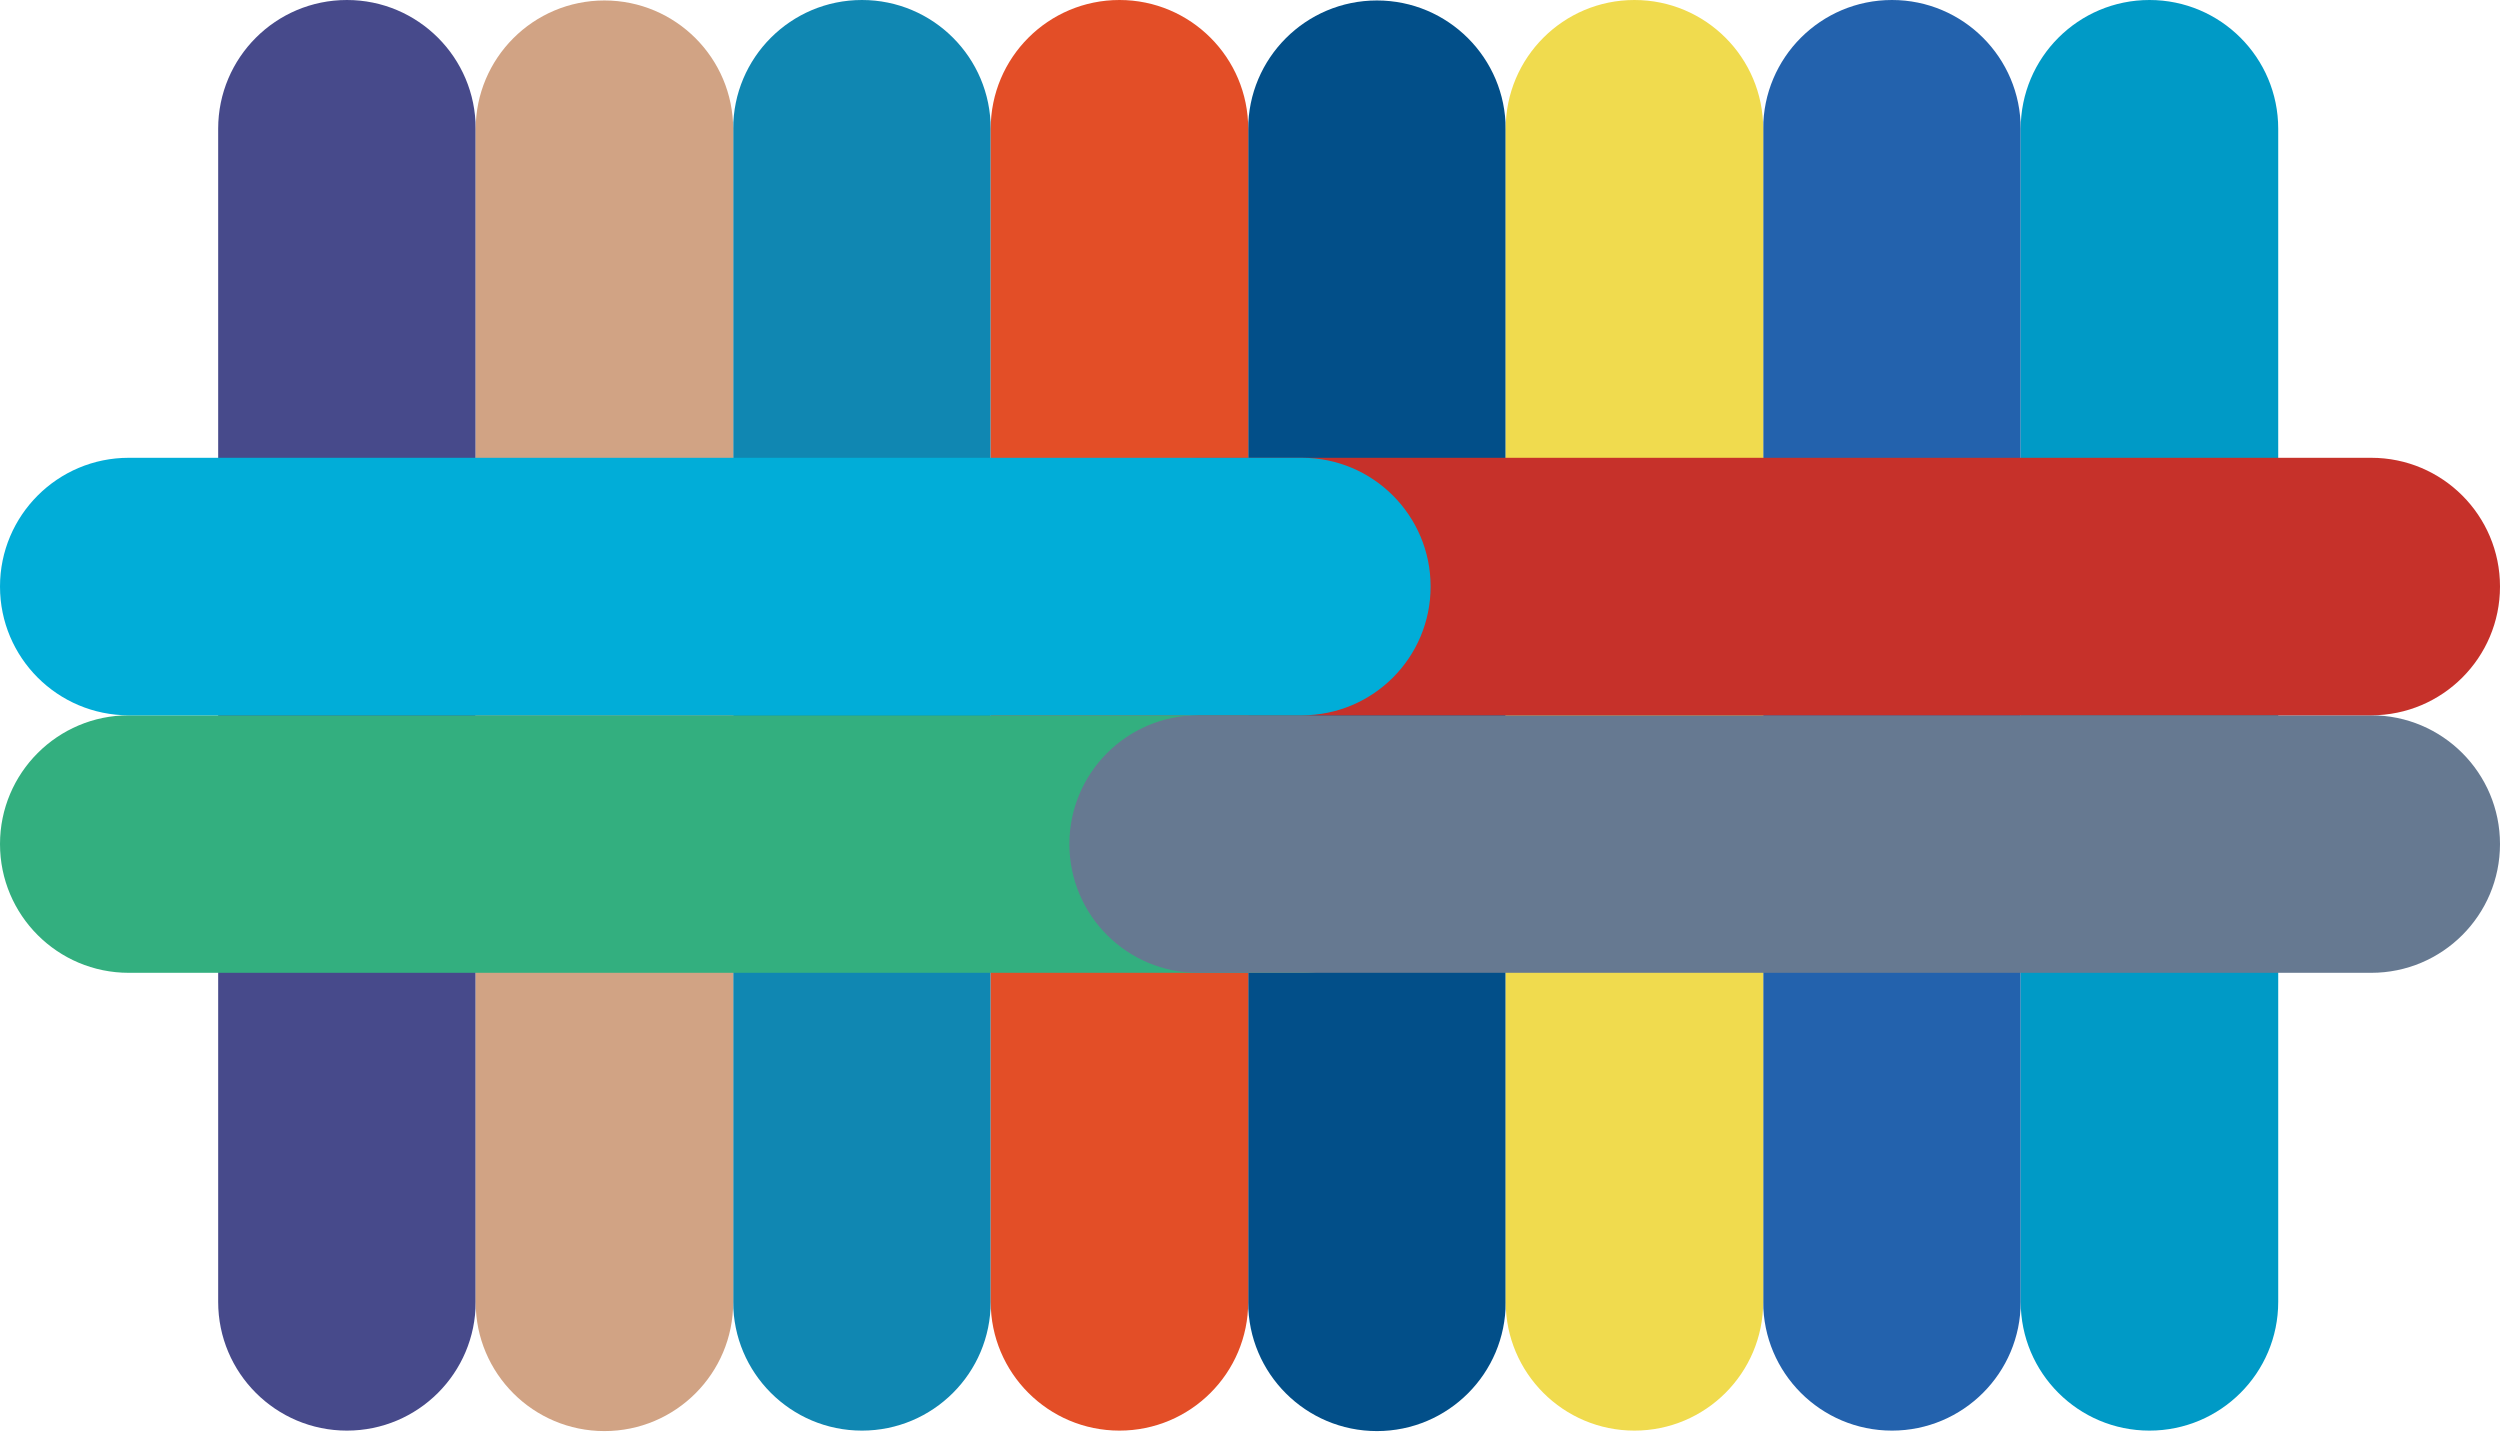
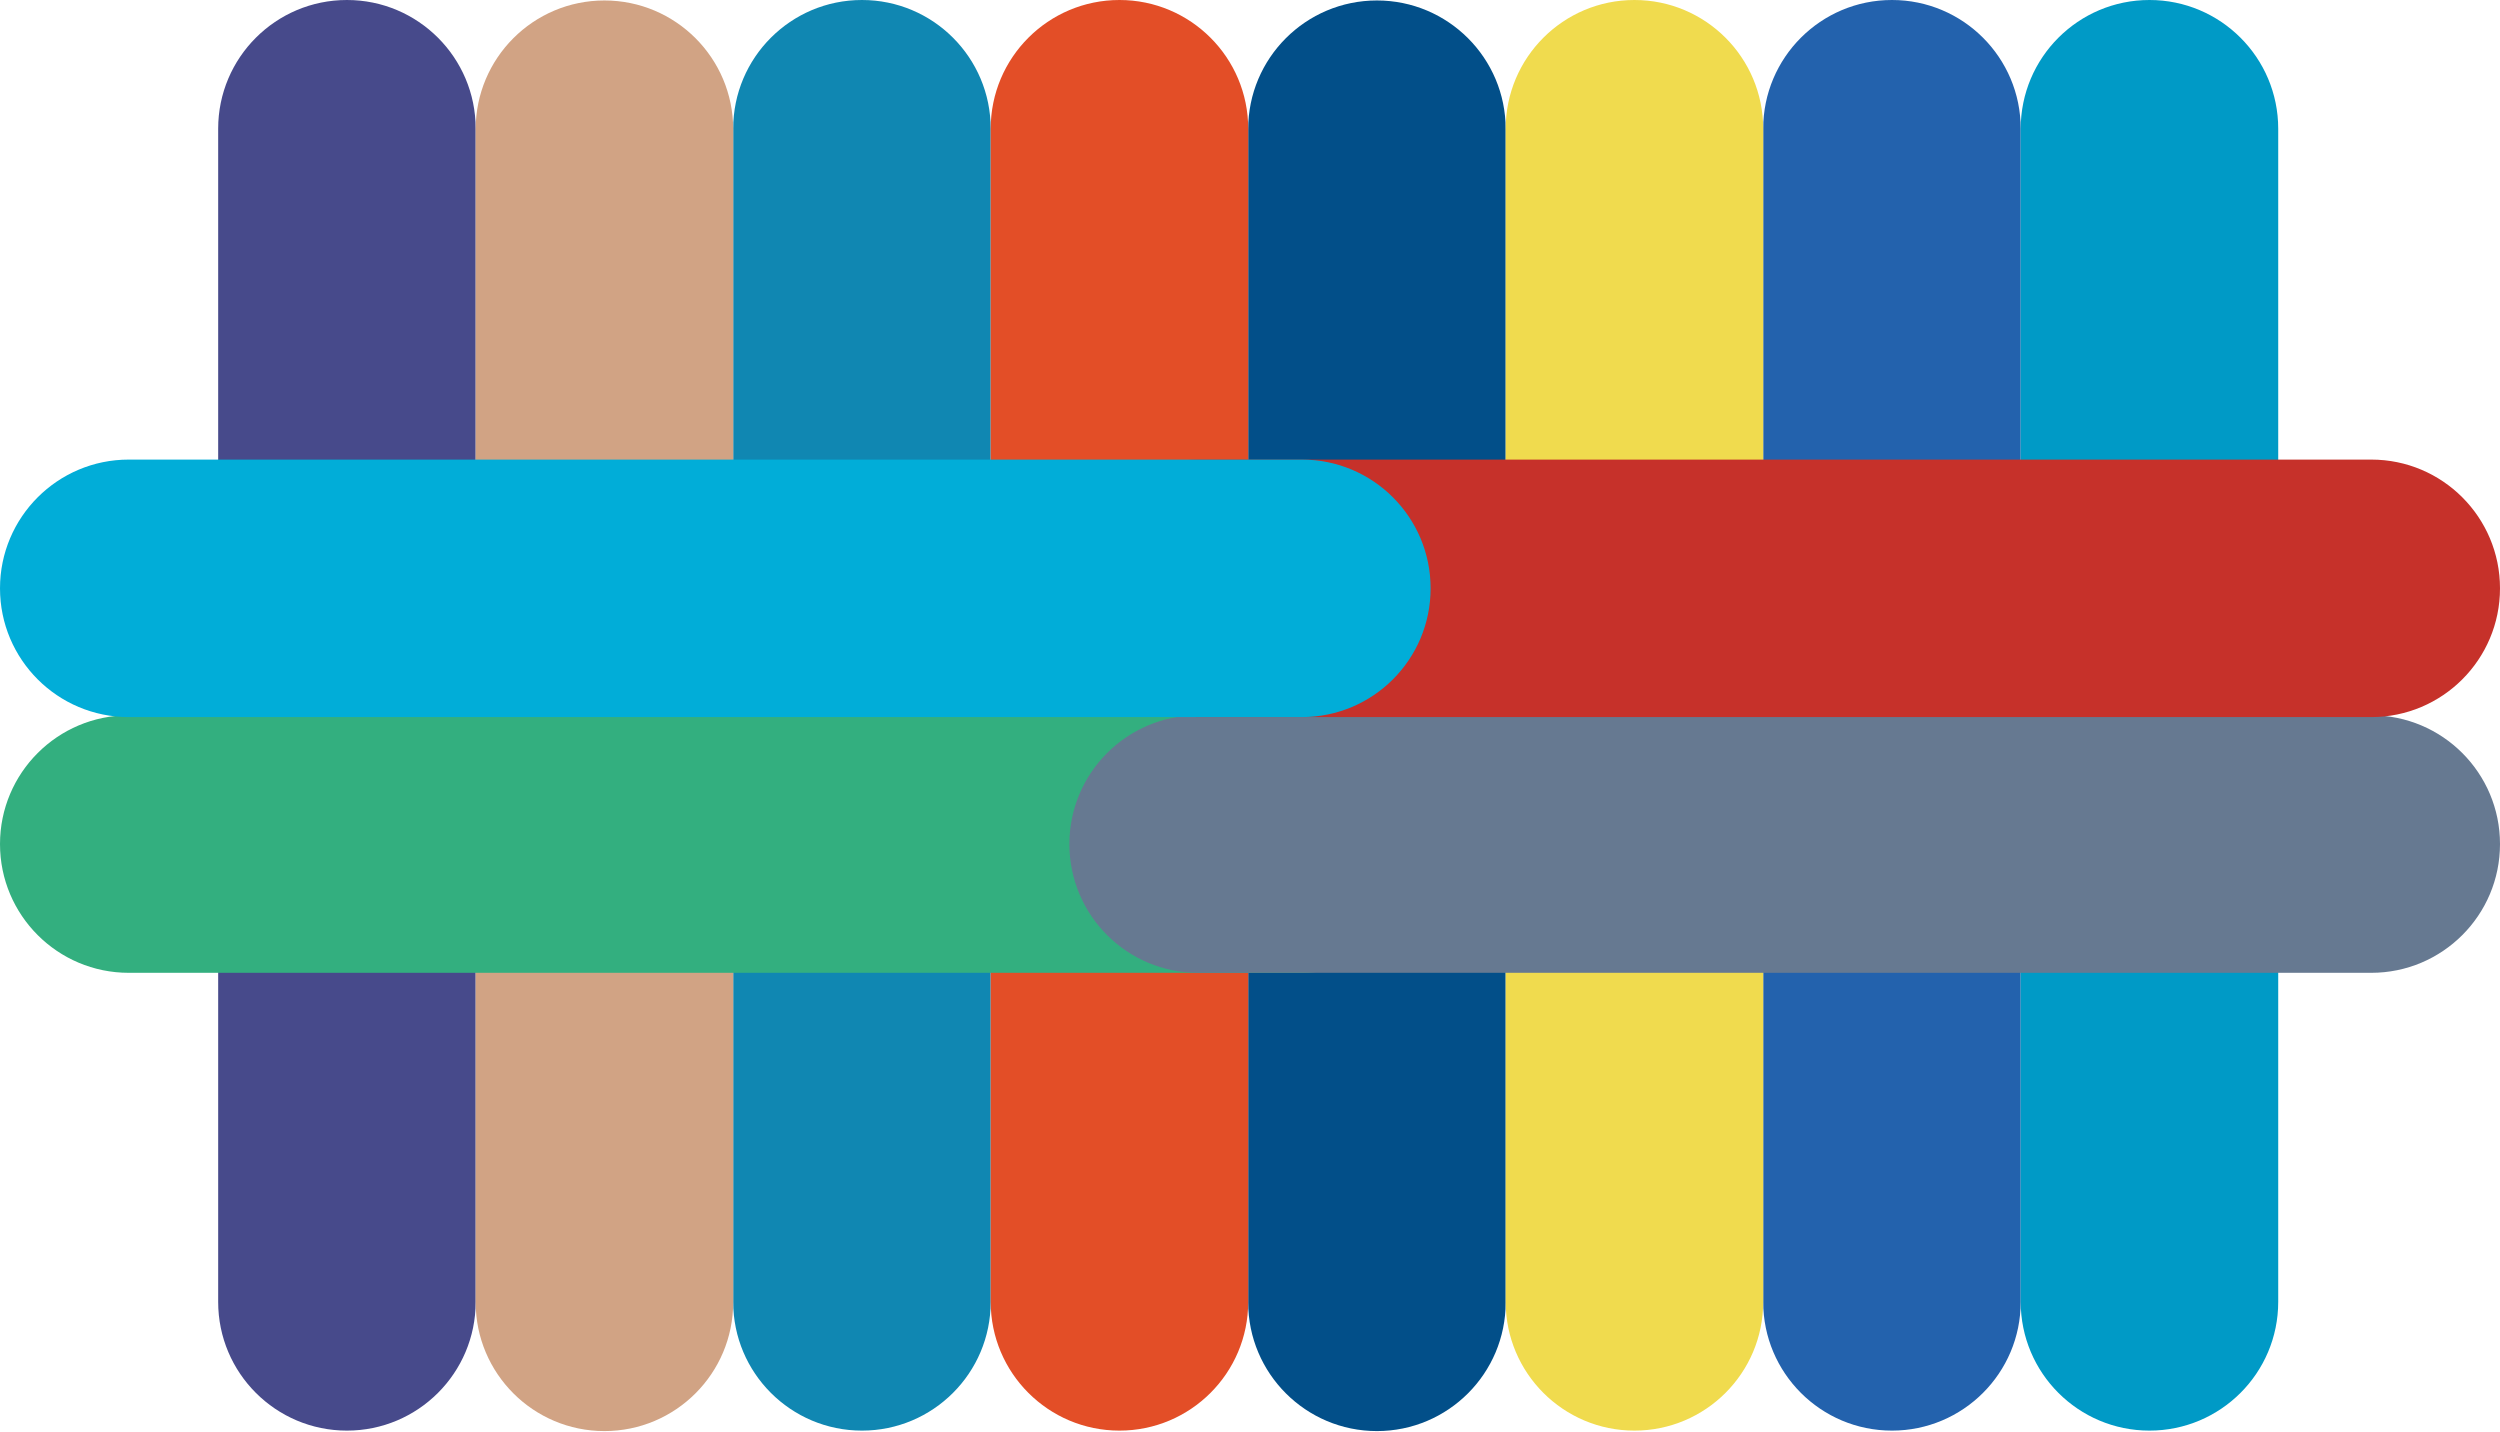
<svg xmlns="http://www.w3.org/2000/svg" viewBox="0 0 699 400.13">
  <defs>
    <style>.cls-1{fill:#1087b2;}.cls-2{fill:#474a8b;}.cls-3{fill:#d1a384;}.cls-4{fill:#024f89;}.cls-5{fill:#e34e27;}.cls-6{fill:#2362ad;}.cls-7{fill:#f0db4e;}.cls-8{fill:#33af7f;}.cls-9{fill:#009ac6;}.cls-10{fill:#667991;}.cls-11{fill:#c6312a;}.cls-12{fill:#01add8;}</style>
  </defs>
  <g id="Layer_2" data-name="Layer 2">
    <g id="Layer_1-2" data-name="Layer 1">
      <rect class="cls-1" x="205" width="72" height="400" rx="36" />
      <rect class="cls-2" x="61" width="72" height="400" rx="36" />
      <rect class="cls-3" x="133" y="0.13" width="72" height="400" rx="36" />
      <rect class="cls-4" x="348.99" y="0.13" width="72" height="400" rx="36" />
      <rect class="cls-5" x="277" width="72" height="400" rx="36" />
      <rect class="cls-6" x="492.99" width="72" height="400" rx="36" />
      <rect class="cls-7" x="420.99" width="72" height="400" rx="36" />
      <rect class="cls-8" y="200" width="400" height="72" rx="36" />
      <rect class="cls-9" x="564.99" width="72" height="400" rx="36" />
      <rect class="cls-10" x="299" y="200" width="400" height="72" rx="36" />
-       <rect class="cls-11" x="299" y="128" width="400" height="72" rx="36" />
-       <rect class="cls-12" y="128" width="400" height="72" rx="36" />
+       <rect class="cls-11" x="299" y="128.5" width="400" height="72" rx="36" />
+       <rect class="cls-12" y="128.5" width="400" height="72" rx="36" />
    </g>
  </g>
</svg>
